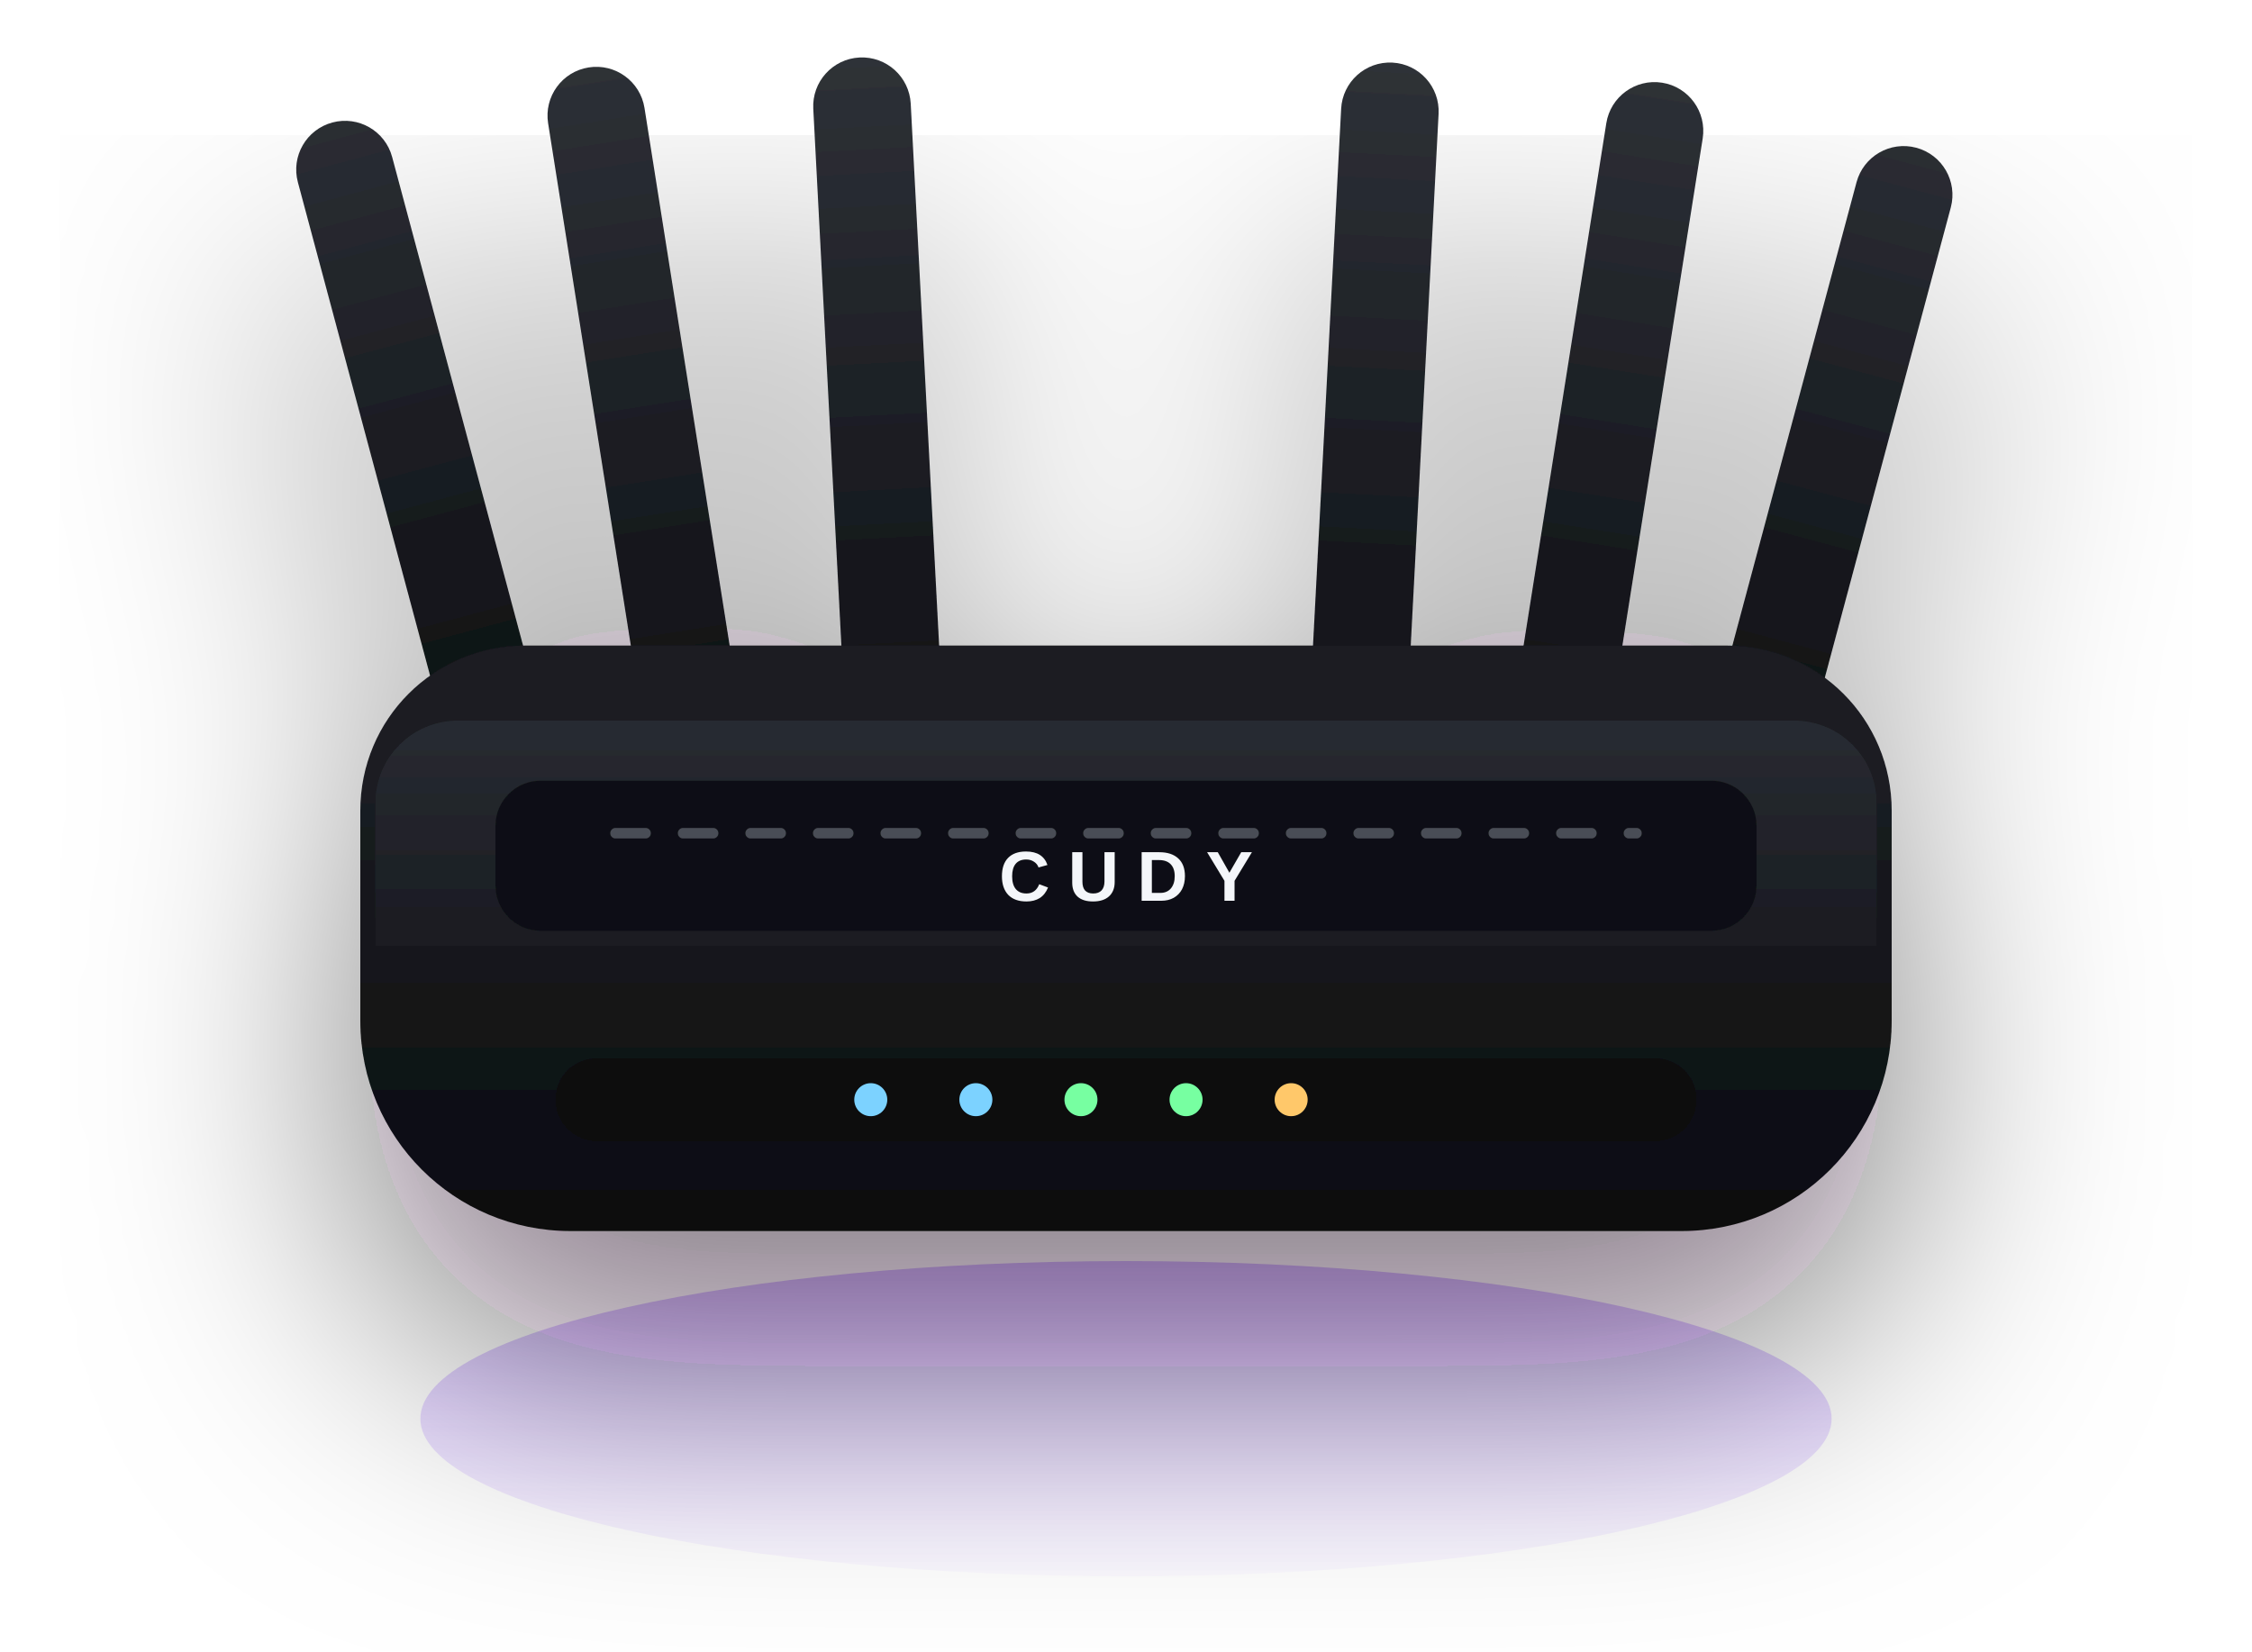
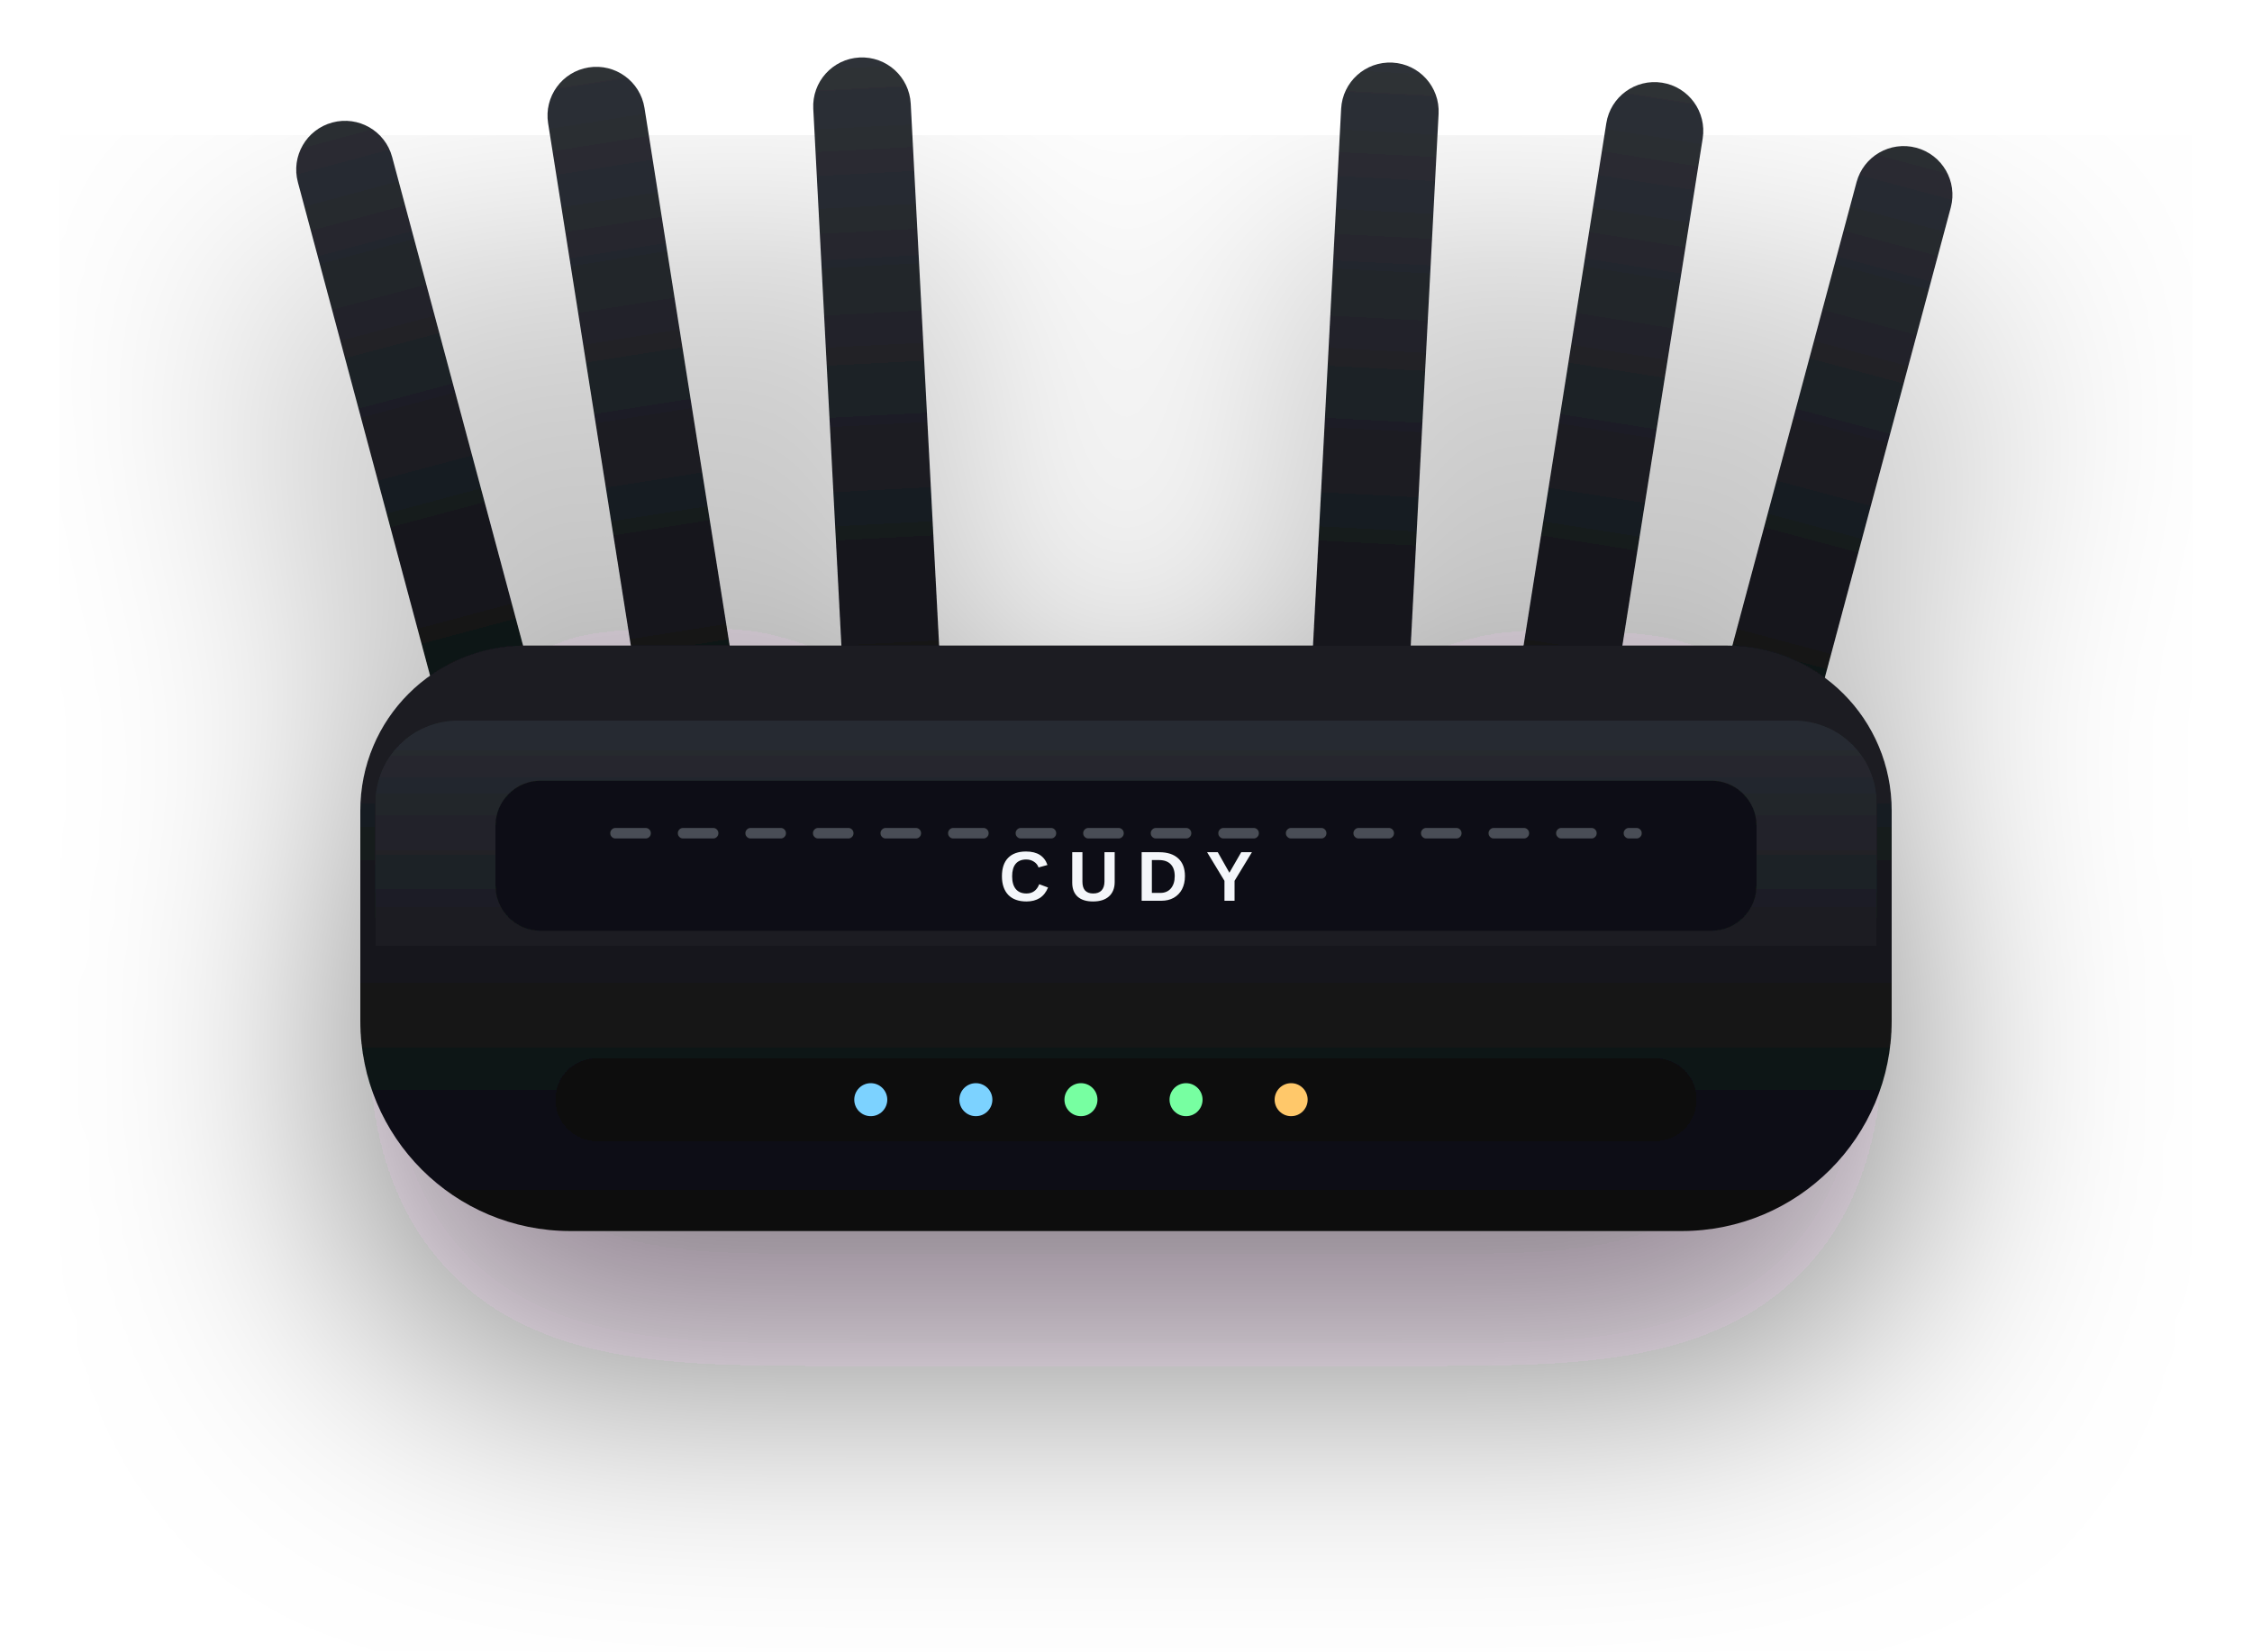
<svg xmlns="http://www.w3.org/2000/svg" width="300" height="220" viewBox="0 0 300 220" fill="none">
  <defs>
-     <linearGradient id="cudyGlowGeneric" x1="150" y1="154" x2="150" y2="214" gradientUnits="userSpaceOnUse">
-       <stop stop-color="#7A32FF" stop-opacity="0.42" />
-       <stop offset="1" stop-color="#7A32FF" stop-opacity="0" />
-     </linearGradient>
    <linearGradient id="cudyBodyTopGeneric" x1="150" y1="82" x2="150" y2="170" gradientUnits="userSpaceOnUse">
      <stop stop-color="#2F3239" />
      <stop offset="0.56" stop-color="#17191F" />
      <stop offset="1" stop-color="#0B0D11" />
    </linearGradient>
    <linearGradient id="cudyBodyFrontGeneric" x1="150" y1="105" x2="150" y2="174" gradientUnits="userSpaceOnUse">
      <stop stop-color="#1A1C21" />
      <stop offset="1" stop-color="#090A0D" />
    </linearGradient>
    <linearGradient id="cudyAntennaGeneric" x1="0" y1="8" x2="0" y2="98" gradientUnits="userSpaceOnUse">
      <stop stop-color="#2E3137" />
      <stop offset="1" stop-color="#0E1015" />
    </linearGradient>
    <filter id="cudyShadowGeneric" x="8" y="0" width="284" height="220" filterUnits="userSpaceOnUse" color-interpolation-filters="sRGB">
      <feDropShadow dx="0" dy="18" stdDeviation="18" flood-color="#08070E" flood-opacity="0.5" />
    </filter>
  </defs>
-   <ellipse cx="150" cy="189" rx="94" ry="21" fill="url(#cudyGlowGeneric)" />
  <g filter="url(#cudyShadowGeneric)">
    <rect x="38" y="18" width="13" height="94" rx="6.5" fill="url(#cudyAntennaGeneric)" transform="rotate(-15 38 18)" />
    <rect x="72" y="10" width="13" height="102" rx="6.5" fill="url(#cudyAntennaGeneric)" transform="rotate(-9 72 10)" />
    <rect x="108" y="8" width="13" height="104" rx="6.5" fill="url(#cudyAntennaGeneric)" transform="rotate(-3 108 8)" />
    <rect x="179" y="8" width="13" height="104" rx="6.5" fill="url(#cudyAntennaGeneric)" transform="rotate(3 179 8)" />
    <rect x="215" y="10" width="13" height="102" rx="6.5" fill="url(#cudyAntennaGeneric)" transform="rotate(9 215 10)" />
    <rect x="249" y="18" width="13" height="94" rx="6.5" fill="url(#cudyAntennaGeneric)" transform="rotate(15 249 18)" />
    <path d="M48 108C48 95.8 57.8 86 70 86H230C242.2 86 252 95.8 252 108V136C252 151.5 239.5 164 224 164H76C60.5 164 48 151.5 48 136V108Z" fill="url(#cudyBodyFrontGeneric)" />
    <path d="M61 96H239C245.1 96 250 100.9 250 107V126H50V107C50 100.9 54.9 96 61 96Z" fill="url(#cudyBodyTopGeneric)" />
    <path d="M72 104H228C231.3 104 234 106.7 234 110V118C234 121.3 231.3 124 228 124H72C68.7 124 66 121.3 66 118V110C66 106.7 68.7 104 72 104Z" fill="#0F1115" />
    <path d="M82 111H218" stroke="#4A4E57" stroke-width="1.4" stroke-linecap="round" stroke-dasharray="4 5" />
    <rect x="74" y="141" width="152" height="11" rx="5.5" fill="#090A0E" />
    <circle cx="116" cy="146.5" r="2.2" fill="#7BD2FF" />
    <circle cx="130" cy="146.5" r="2.2" fill="#7BD2FF" />
    <circle cx="144" cy="146.5" r="2.2" fill="#77FFA1" />
    <circle cx="158" cy="146.5" r="2.2" fill="#77FFA1" />
    <circle cx="172" cy="146.5" r="2.2" fill="#FFC86A" />
    <text x="150" y="120" text-anchor="middle" fill="#F4F6FA" font-family="Arial, sans-serif" font-size="9.4" font-weight="700" letter-spacing="2.4">CUDY</text>
  </g>
</svg>
